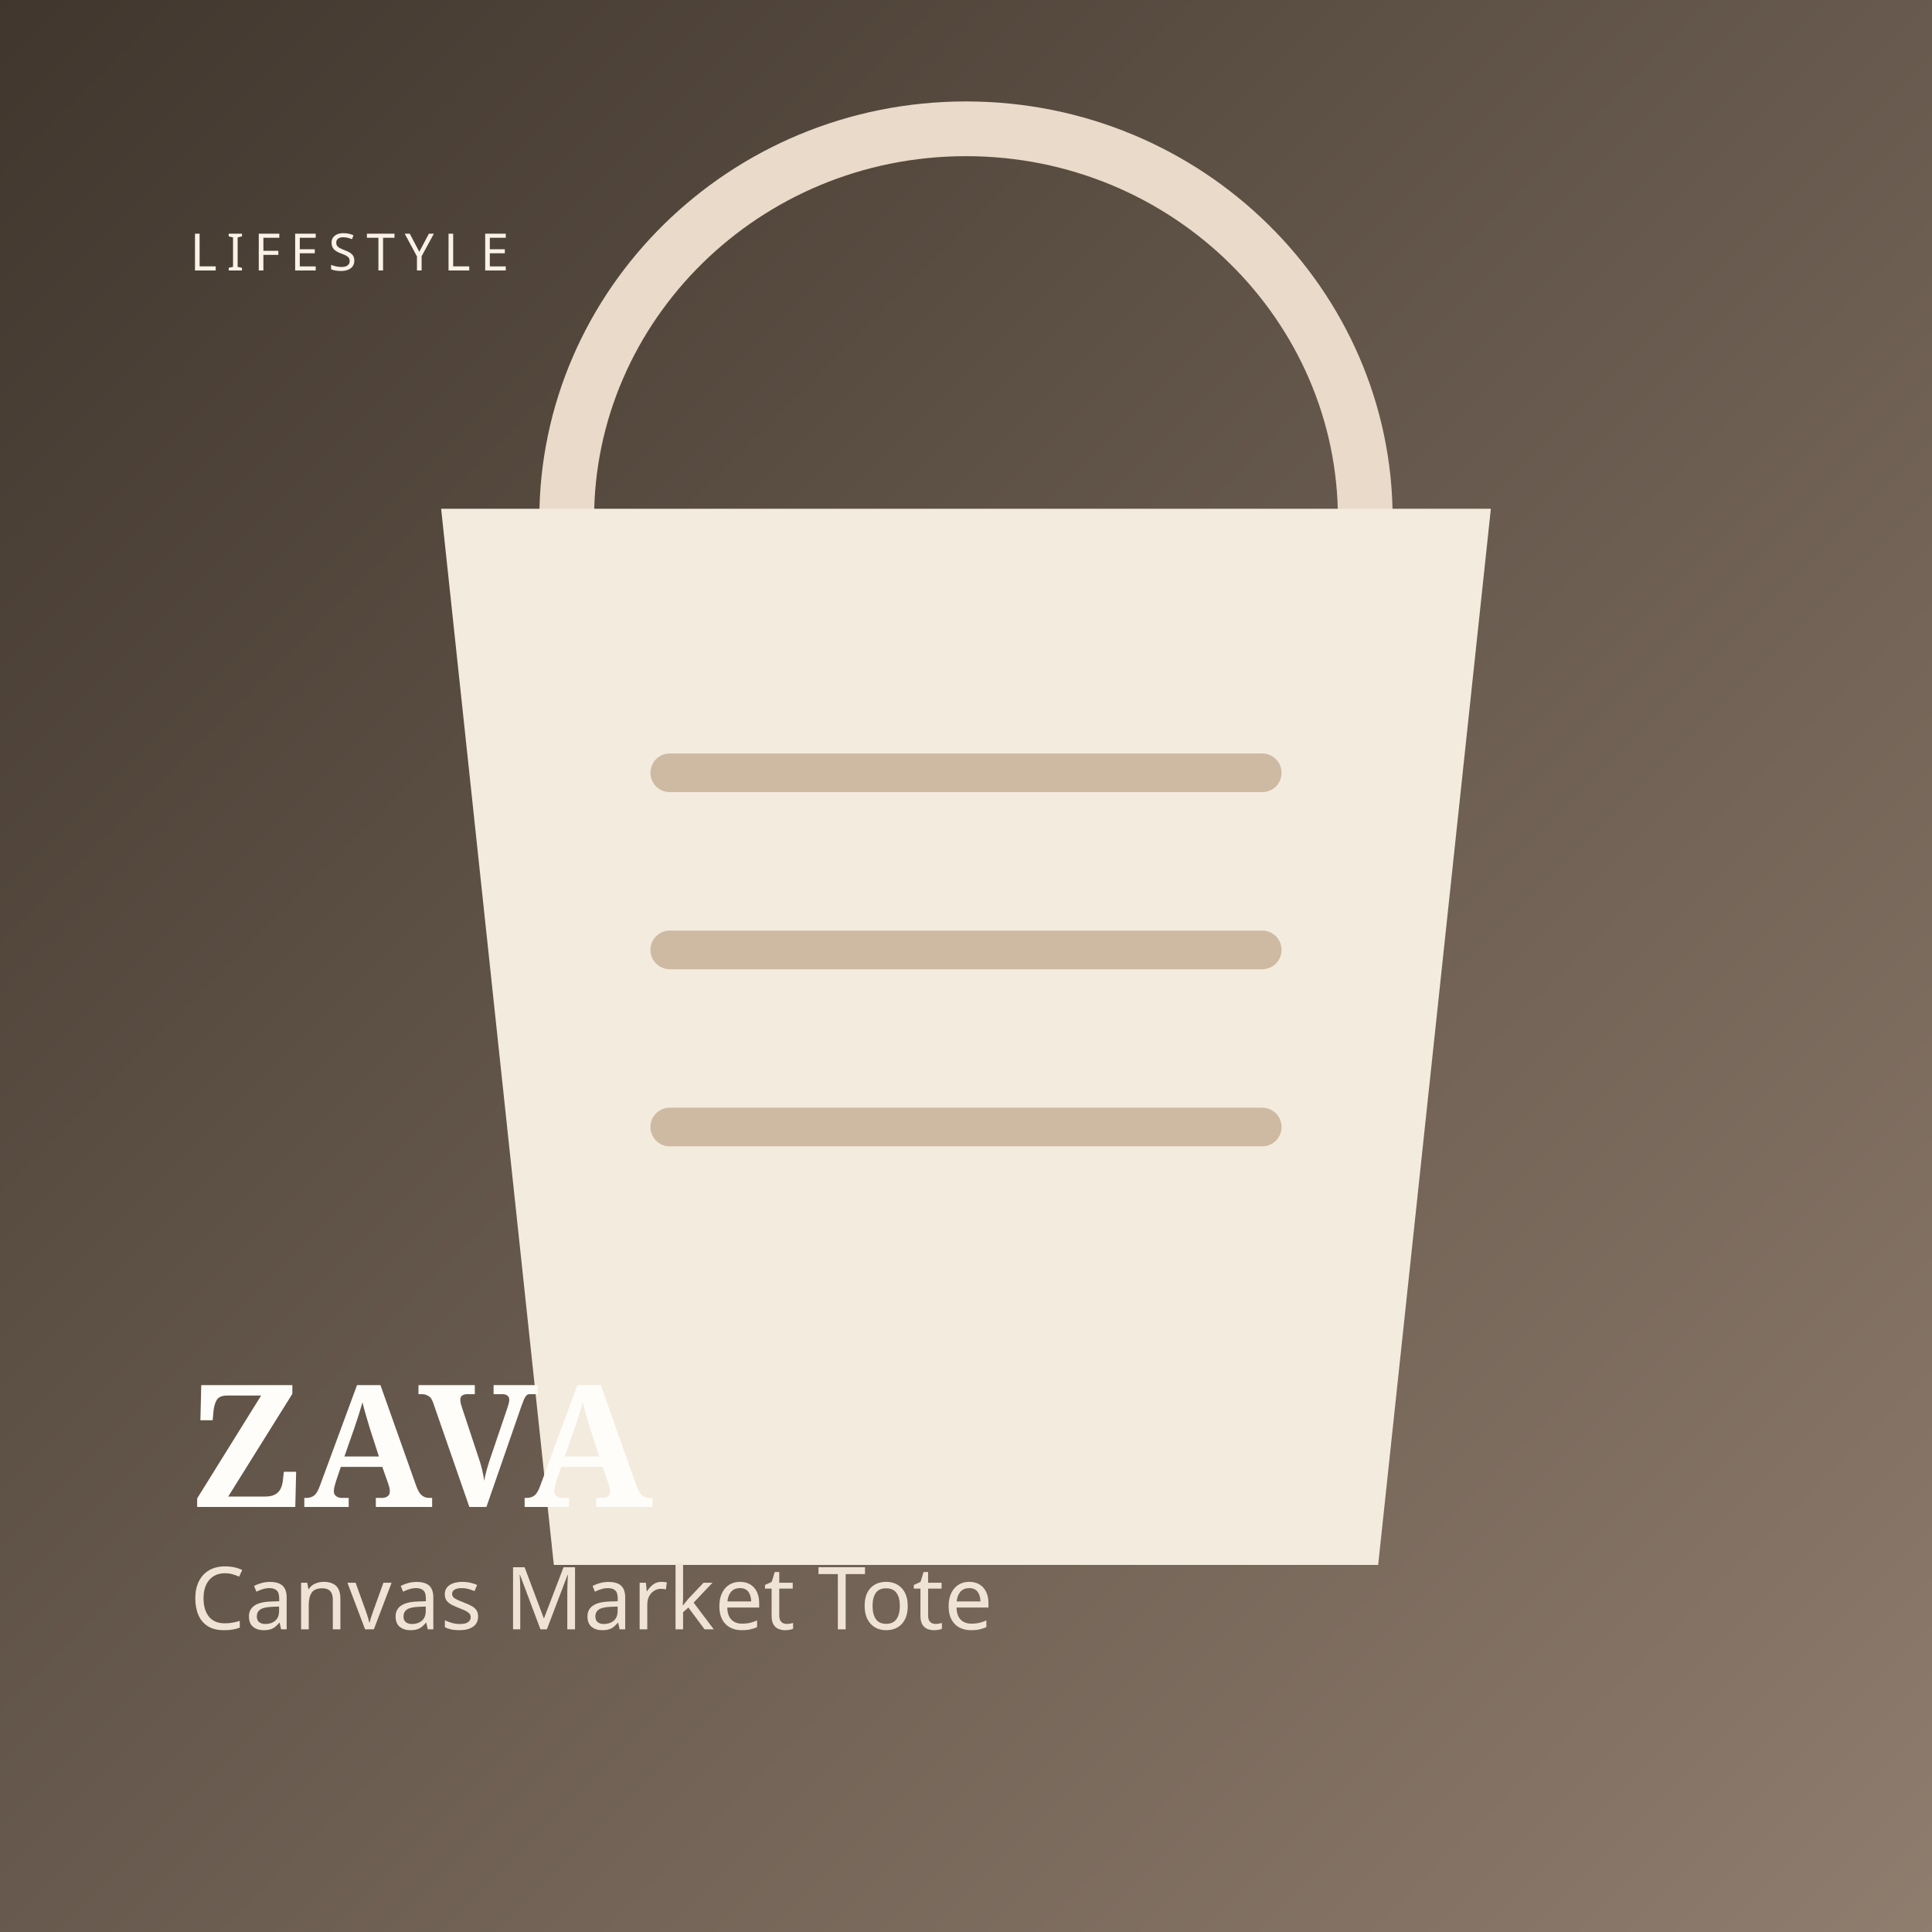
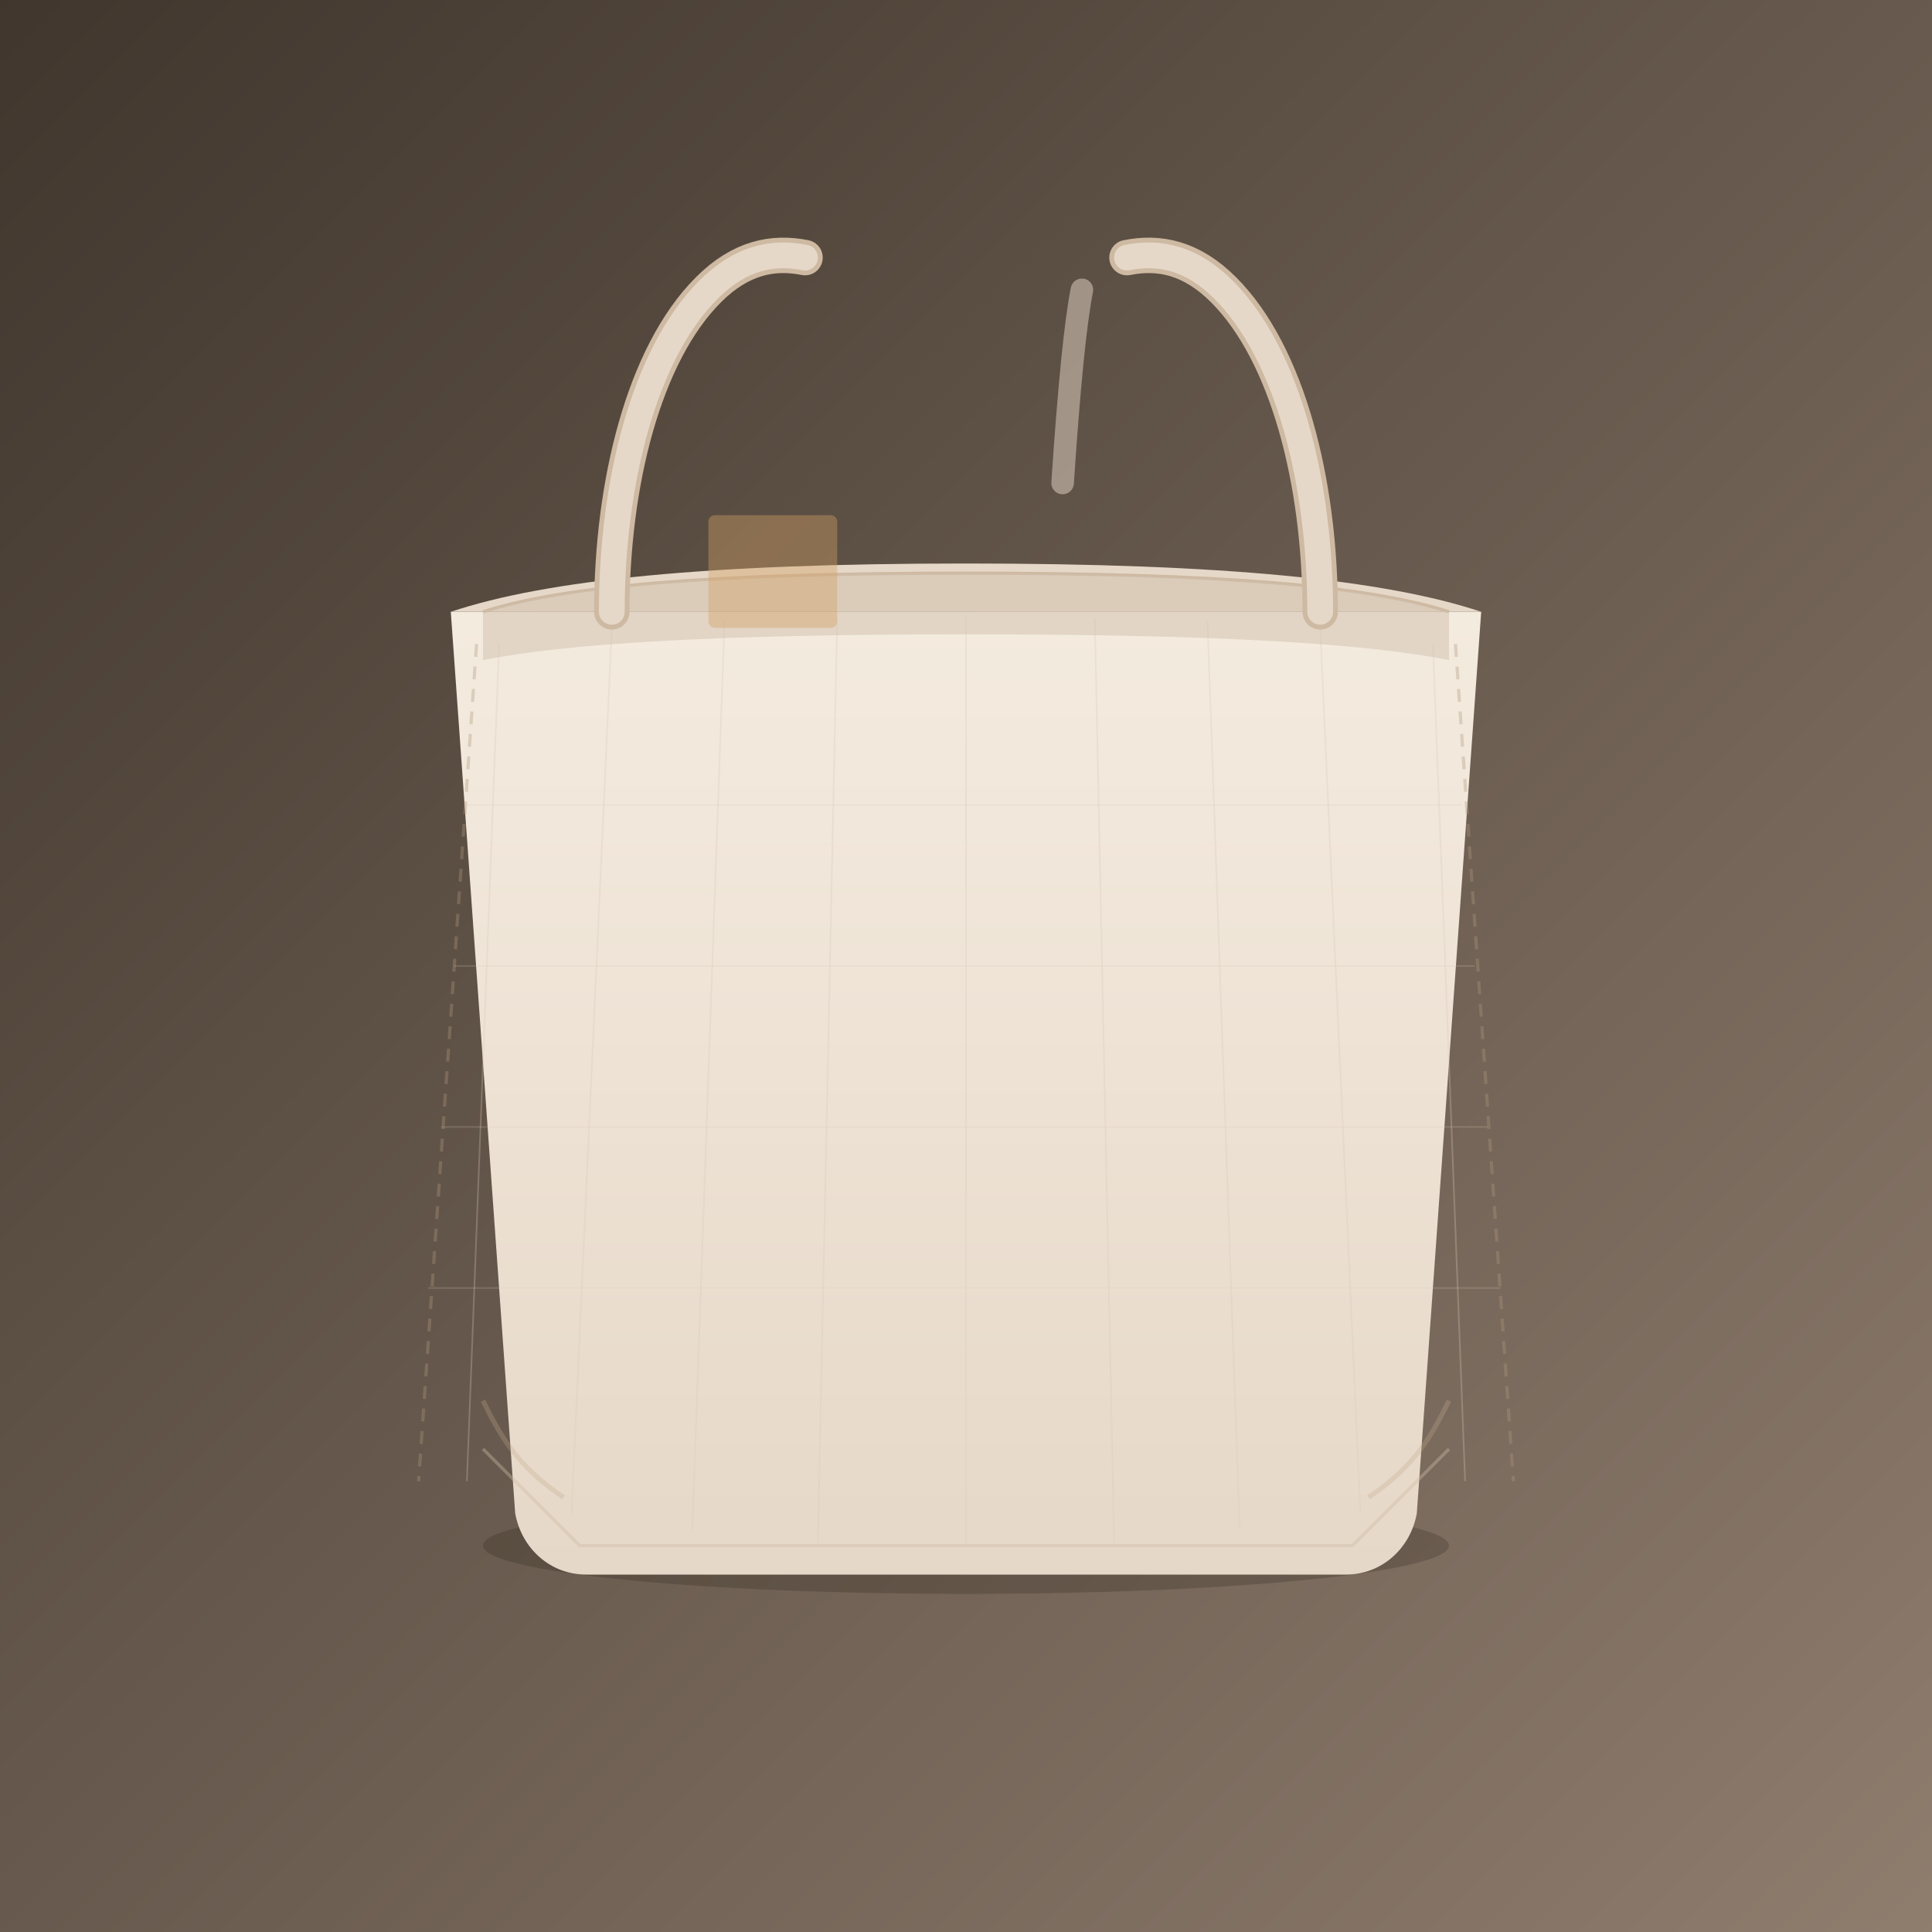
<svg xmlns="http://www.w3.org/2000/svg" viewBox="0 0 1200 1200" role="img" aria-label="Zava Canvas Market Tote">
  <defs>
    <linearGradient id="bg" x1="0" y1="0" x2="1" y2="1">
      <stop offset="0%" stop-color="#40362d" />
      <stop offset="100%" stop-color="#8f7d6e" />
    </linearGradient>
+     <linearGradient id="canvas" x1="0" y1="0" x2="0" y2="1">
+       <stop offset="0%" stop-color="#f4ebdf" />
+       <stop offset="100%" stop-color="#e6d8c8" />
+     </linearGradient>
  </defs>
  <rect width="1200" height="1200" fill="url(#bg)" />
-   <path d="M352 322c0-132 110-242 248-242s248 110 248 242" fill="none" stroke="#e9dac9" stroke-width="34" stroke-linecap="round" />
-   <path d="M274 316h652l-70 656H344z" fill="#f4ebdf" />
-   <path d="M416 480h368" stroke="#ceb9a2" stroke-width="24" stroke-linecap="round" />
-   <path d="M416 590h368" stroke="#ceb9a2" stroke-width="24" stroke-linecap="round" />
-   <path d="M416 700h368" stroke="#ceb9a2" stroke-width="24" stroke-linecap="round" />
-   <text x="118" y="168" fill="#faf2e8" font-size="32" font-family="Segoe UI, sans-serif" letter-spacing="6">LIFESTYLE</text>
-   <text x="118" y="936" fill="#fffdf9" font-size="106" font-family="Georgia, serif" font-weight="700">ZAVA</text>
-   <text x="118" y="1012" fill="#efe3d5" font-size="54" font-family="Segoe UI, sans-serif">Canvas Market Tote</text>
+   <ellipse cx="600" cy="960" rx="300" ry="30" fill="#2a2218" opacity="0.25" />
+   <path d="M280 380h640l-40 560c-4 22-22 38-44 38H364c-22 0-40-16-44-38l-40-560z" fill="url(#canvas)" />
+   <line x1="310" y1="400" x2="290" y2="920" stroke="#d8c8b4" stroke-width="1" opacity="0.3" />
+   <line x1="380" y1="390" x2="355" y2="940" stroke="#d8c8b4" stroke-width="1" opacity="0.3" />
+   <line x1="450" y1="386" x2="430" y2="950" stroke="#d8c8b4" stroke-width="1" opacity="0.3" />
+   <line x1="520" y1="384" x2="508" y2="958" stroke="#d8c8b4" stroke-width="1" opacity="0.3" />
+   <line x1="600" y1="382" x2="600" y2="960" stroke="#d8c8b4" stroke-width="1" opacity="0.3" />
+   <line x1="680" y1="384" x2="692" y2="958" stroke="#d8c8b4" stroke-width="1" opacity="0.3" />
+   <line x1="750" y1="386" x2="770" y2="950" stroke="#d8c8b4" stroke-width="1" opacity="0.3" />
+   <line x1="820" y1="390" x2="845" y2="940" stroke="#d8c8b4" stroke-width="1" opacity="0.3" />
+   <line x1="890" y1="400" x2="910" y2="920" stroke="#d8c8b4" stroke-width="1" opacity="0.3" />
+   <line x1="290" y1="500" x2="908" y2="500" stroke="#d8c8b4" stroke-width="1" opacity="0.2" />
+   <line x1="282" y1="600" x2="916" y2="600" stroke="#d8c8b4" stroke-width="1" opacity="0.2" />
+   <line x1="274" y1="700" x2="924" y2="700" stroke="#d8c8b4" stroke-width="1" opacity="0.2" />
+   <line x1="266" y1="800" x2="932" y2="800" stroke="#d8c8b4" stroke-width="1" opacity="0.2" />
+   <path d="M280 380c60-20 160-30 320-30s260 10 320 30" fill="#e6d8c8" />
+   <path d="M300 380c50-16 140-24 300-24s250 8 300 24" fill="none" stroke="#ceb9a2" stroke-width="2" />
+   <path d="M300 380c50-16 140-24 300-24s250 8 300 24v30c-50-10-140-16-300-16s-250 6-300 16v-30z" fill="#d0c0ac" opacity="0.5" />
+   <path d="M380 380c0-80 20-160 60-200 20-20 40-24 60-20" fill="none" stroke="#ceb9a2" stroke-width="22" stroke-linecap="round" />
+   <path d="M380 380c0-80 20-160 60-200 20-20 40-24 60-20" fill="none" stroke="#e6d8c8" stroke-width="16" stroke-linecap="round" />
+   <path d="M820 380c0-80-20-160-60-200-20-20-40-24-60-20" fill="none" stroke="#ceb9a2" stroke-width="22" stroke-linecap="round" />
+   <path d="M820 380c0-80-20-160-60-200-20-20-40-24-60-20" fill="none" stroke="#e6d8c8" stroke-width="16" stroke-linecap="round" />
+   <path d="M300 900l60 60h480l60-60" fill="none" stroke="#ceb9a2" stroke-width="2" opacity="0.4" />
+   <path d="M300 870c10 20 20 40 50 60" fill="none" stroke="#c0a888" stroke-width="3" opacity="0.3" />
+   <path d="M900 870c-10 20-20 40-50 60" fill="none" stroke="#c0a888" stroke-width="3" opacity="0.3" />
+   <g stroke="#b0987c" stroke-width="2" opacity="0.35" stroke-dasharray="8 6">
+     <line x1="296" y1="400" x2="260" y2="920" />
+     <line x1="904" y1="400" x2="940" y2="920" />
+   </g>
+   <rect x="440" y="320" width="80" height="70" rx="4" fill="#d2a063" opacity="0.4" />
+   <path d="M660 300c4-60 8-100 12-120" stroke="#e6d8c8" stroke-width="14" stroke-linecap="round" opacity="0.5" />
</svg>
